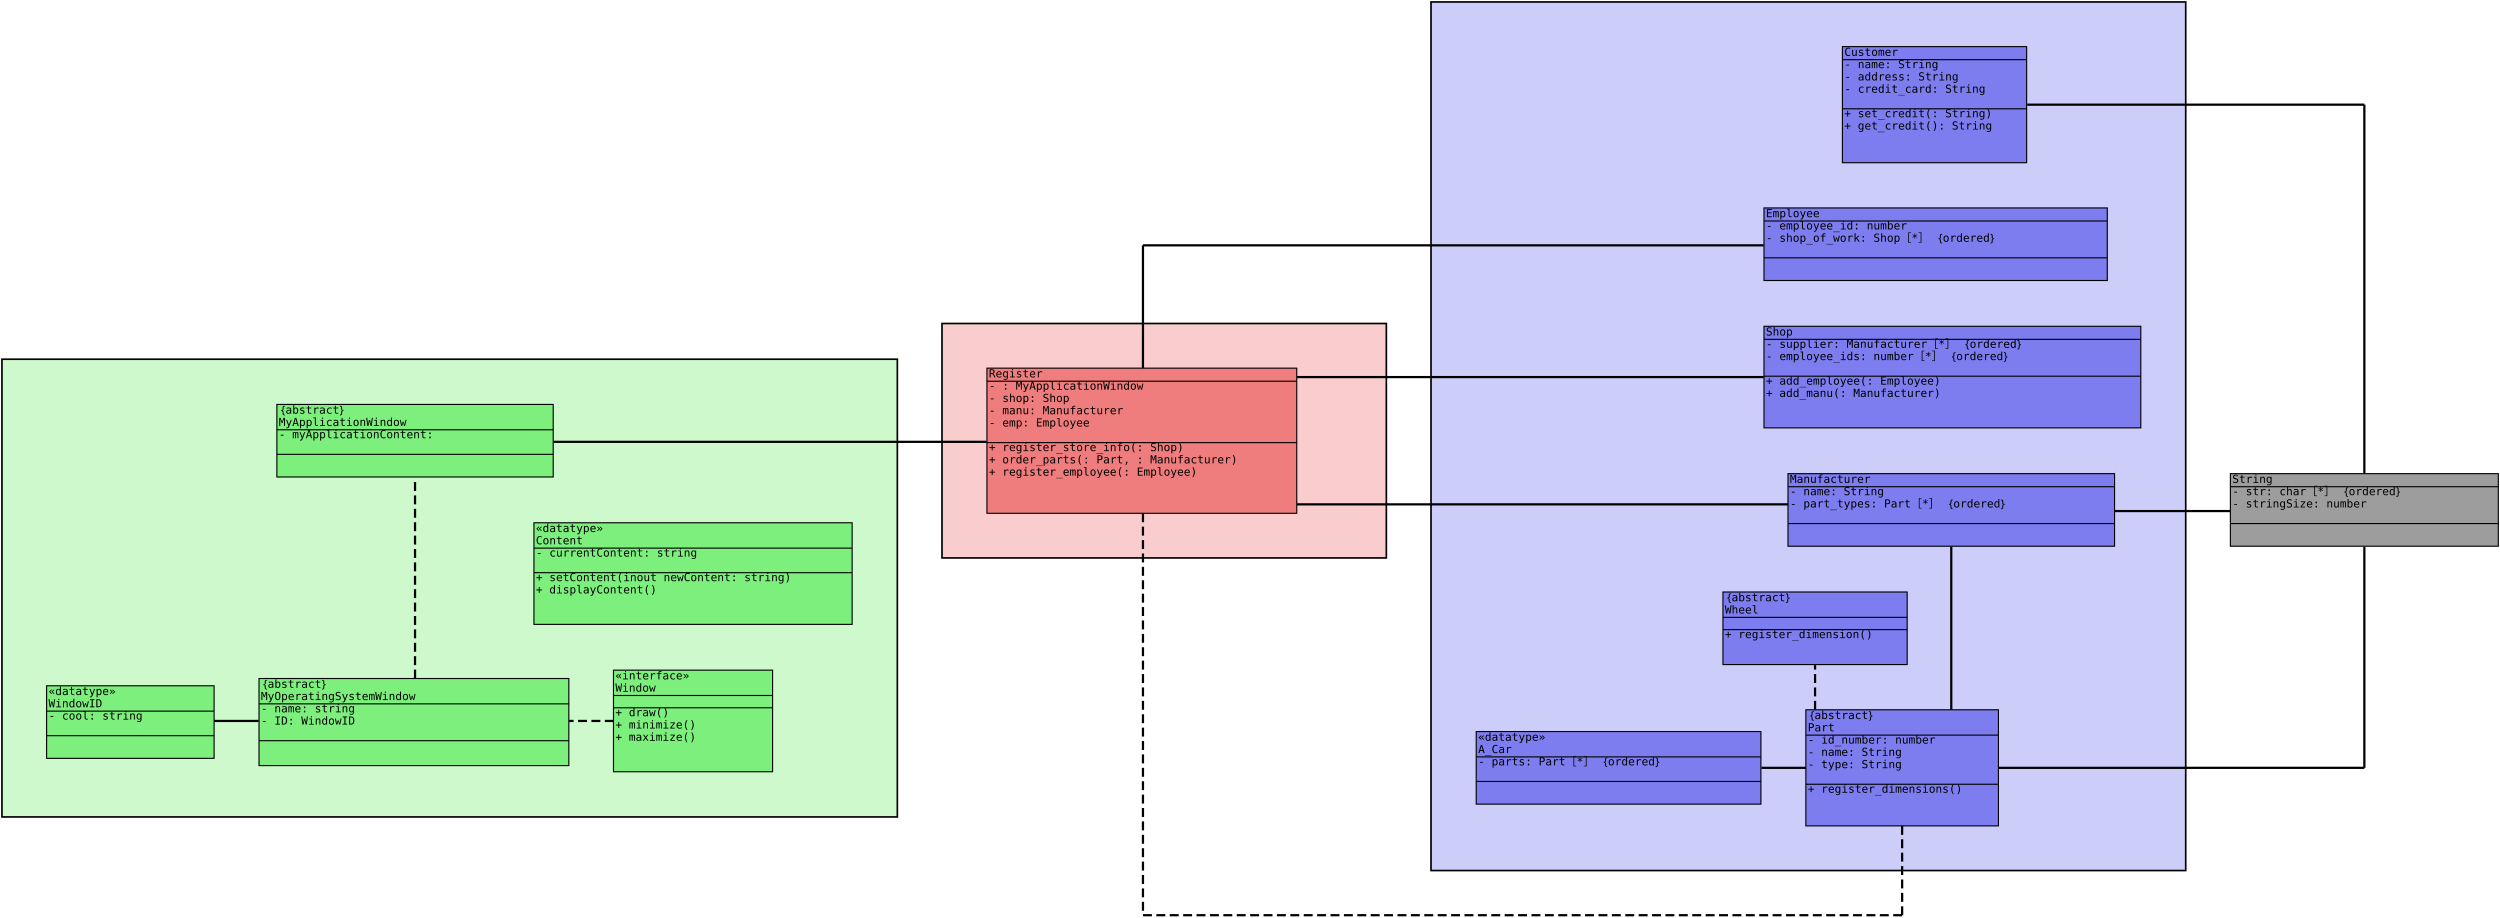
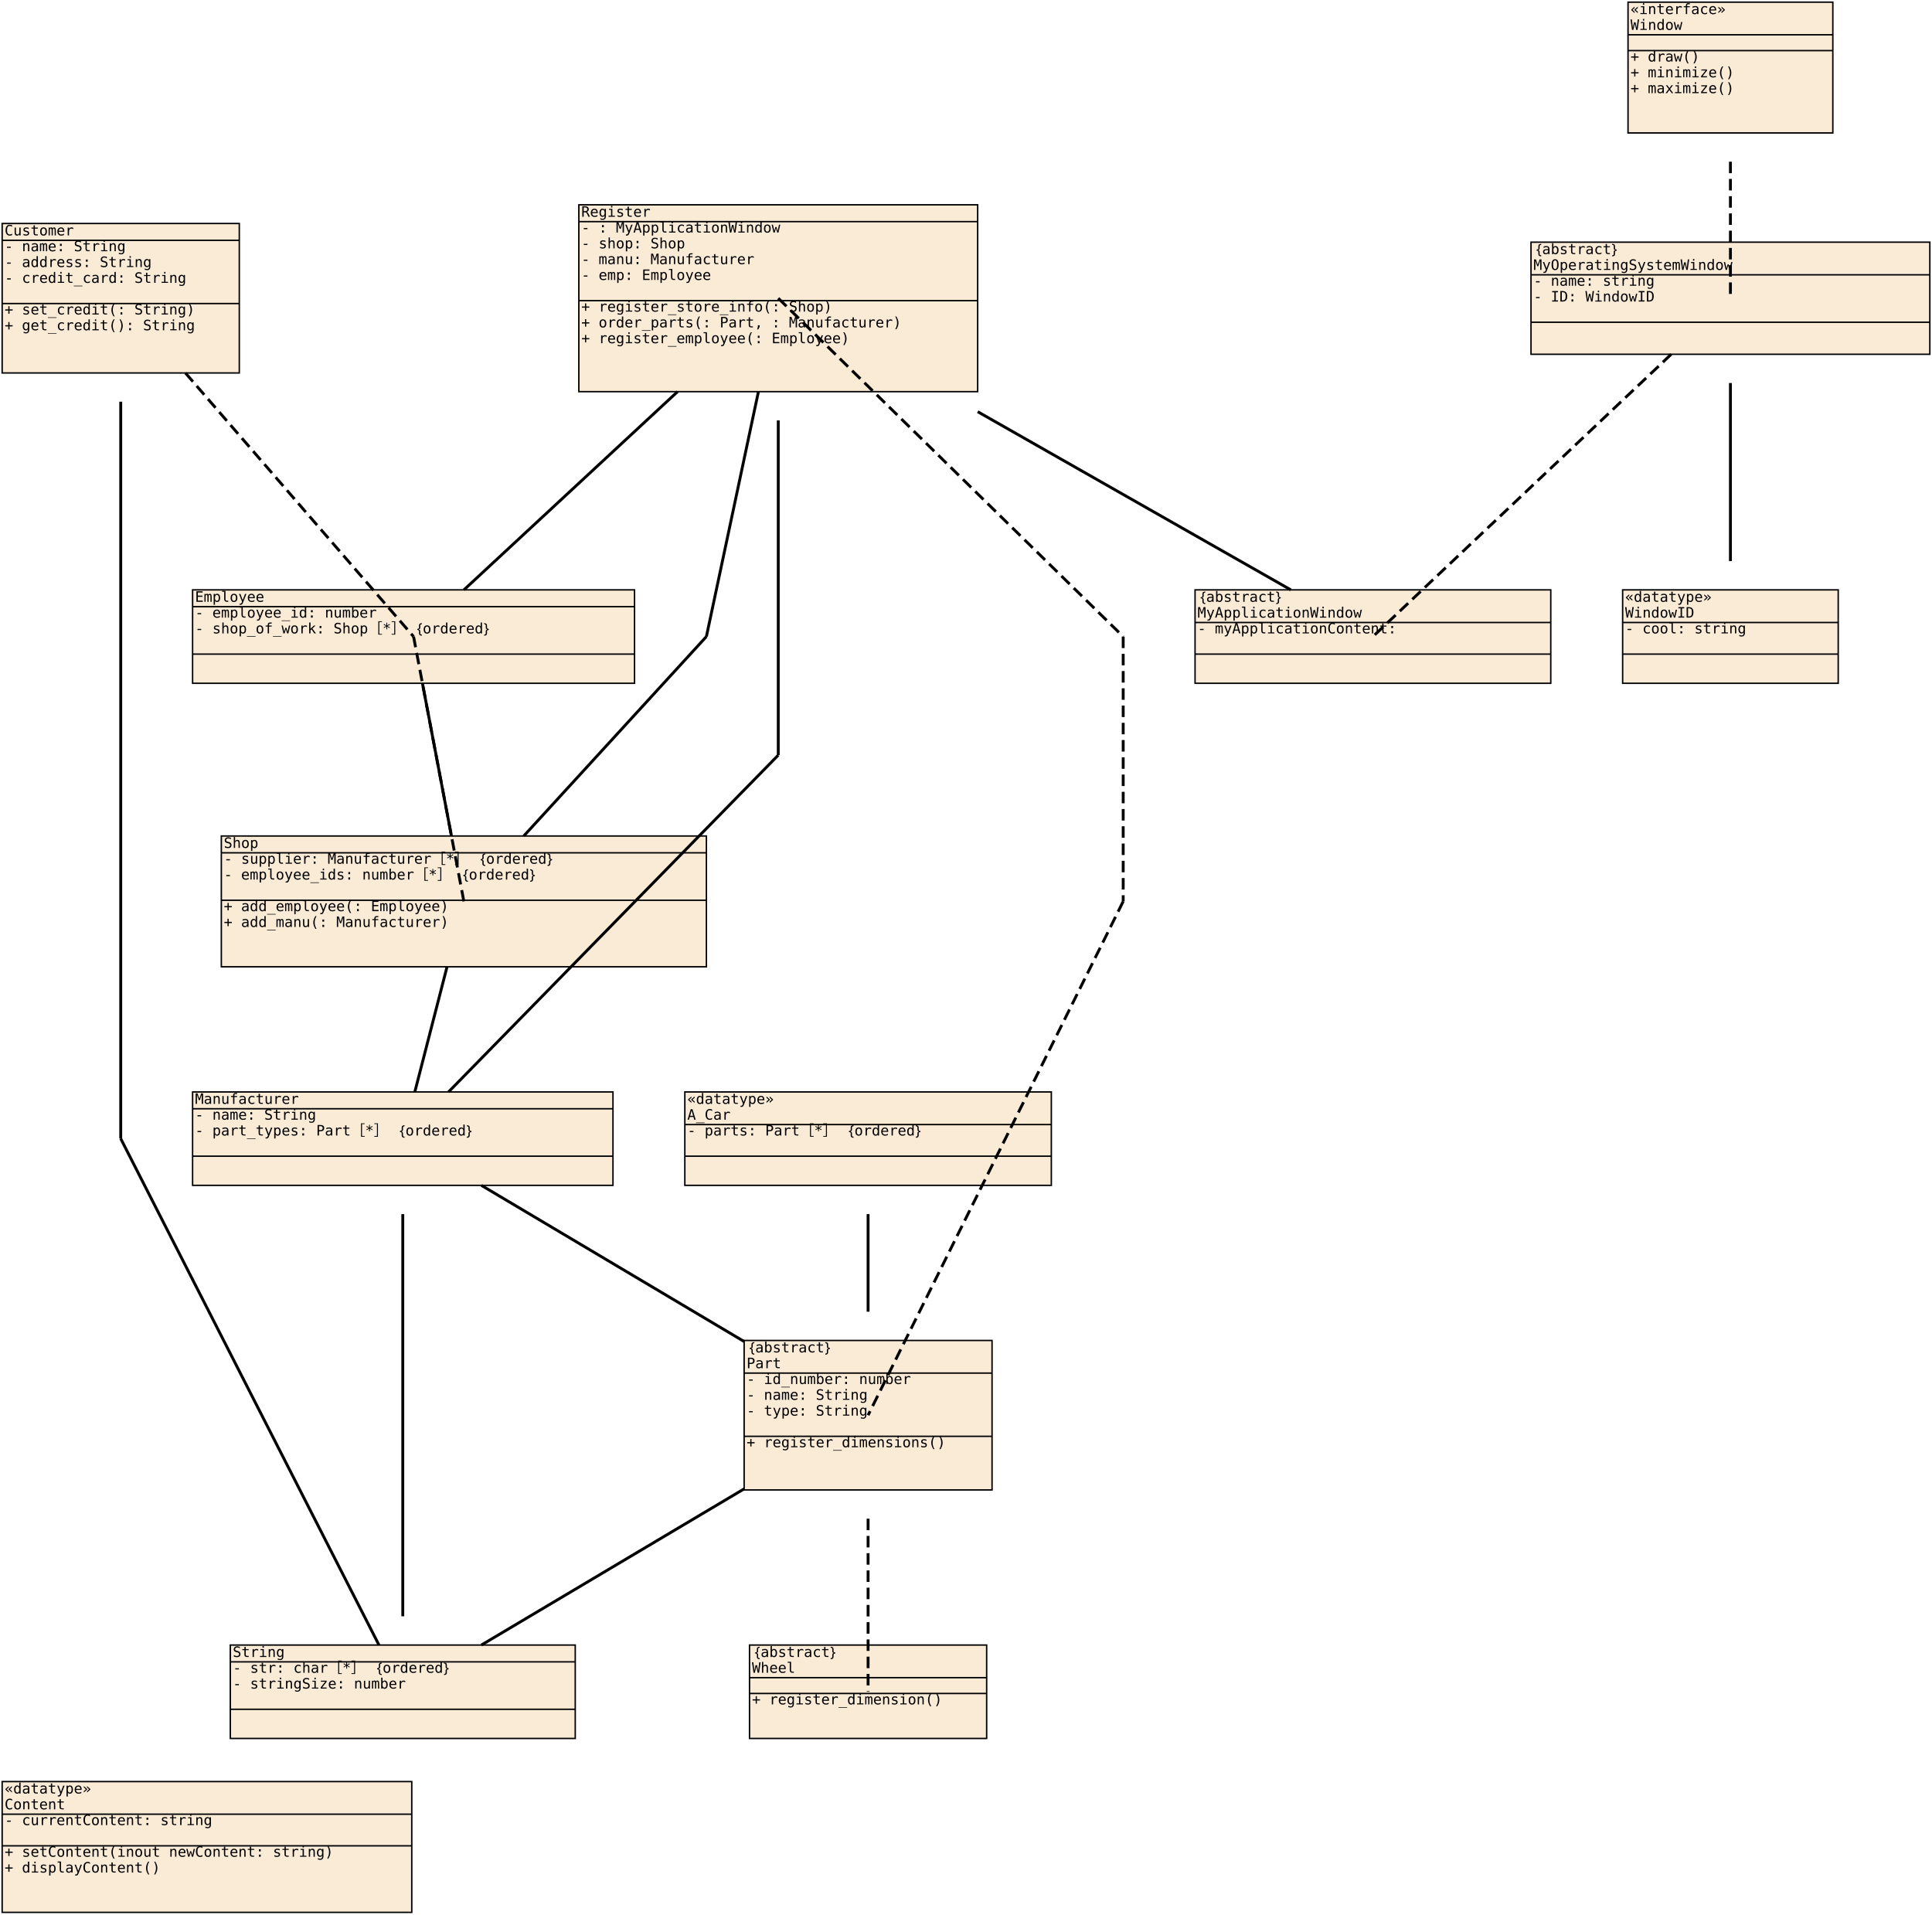
- <svg xmlns="http://www.w3.org/2000/svg" version="1.1" baseProfile="full" style="background: white" viewBox="38.25 38.25 2239.25 821.75">
+ <svg xmlns="http://www.w3.org/2000/svg" version="1.1" baseProfile="full" style="background: white" viewBox="28.5 28.5 1344.25 1332.08">
  <style>.font_style {font: 10px monospace;}</style>
  <rect width="200%" height="200%" fill="white" />
-   <g class="font_style">
-     <text />
-   </g>
-   <g class="font_style">
-     <text>Entity</text>
-     <rect x="1320" y="40" width="676" height="778" fill="#0000E0" fill-opacity="0.196" stroke="#000000" stroke-width="1.5px" />
-   </g>
-   <g class="font_style">
-     <text>Control</text>
-     <rect x="882" y="328" width="398" height="210" fill="#E00000" fill-opacity="0.196" stroke="#000000" stroke-width="1.5px" />
-   </g>
-   <g class="font_style">
-     <text>Boundary</text>
-     <rect x="40" y="360" width="802" height="410" fill="#00E000" fill-opacity="0.196" stroke="#000000" stroke-width="1.5px" />
-   </g>
-   <g>
-     <g>
-       <path fill="none" d=" M1616,726 L1656,726" stroke="#000000" stroke-width="2px" />
-     </g>
-     <g />
-     <g>
-       <path fill="none" d=" M1854,132 L2156,132 M2156,132 L2156,462" stroke="#000000" stroke-width="2px" />
-     </g>
-     <g />
-     <g>
-       <path fill="none" d=" M1786,528 L1786,674" stroke="#000000" stroke-width="2px" />
-     </g>
-     <g>
-       <path fill="none" d=" M1932,496 L2036,496" stroke="#000000" stroke-width="2px" />
-     </g>
-     <g>
-       <path fill="none" d=" M1828,726 L2156,726 M2156,726 L2156,528" stroke="#000000" stroke-width="2px" />
-     </g>
-     <g>
-       <path fill="none" d=" M1664,674 L1664,634" stroke="#000000" stroke-width="2px" stroke-dasharray="8,4" />
-     </g>
-     <g>
-       <path fill="none" d=" M1062,368 L1062,258 M1062,258 L1618,258" stroke="#000000" stroke-width="2px" />
-     </g>
-     <g>
-       <path fill="none" d=" M1200,490 L1640,490" stroke="#000000" stroke-width="2px" />
-     </g>
-     <g>
-       <path fill="none" d=" M1062,498 L1062,858 M1062,858 L1742,858 M1742,858 L1742,778" stroke="#000000" stroke-width="2px" stroke-dasharray="8,4" />
-     </g>
-     <g>
-       <path fill="none" d=" M1200,376 L1618,376" stroke="#000000" stroke-width="2px" />
-     </g>
-     <g>
-       <path fill="none" d=" M922,434 L534,434" stroke="#000000" stroke-width="2px" />
-     </g>
-     <g />
-     <g />
-     <g>
-       <path fill="none" d=" M588,684 L548,684" stroke="#000000" stroke-width="2px" stroke-dasharray="8,4" />
-     </g>
-     <g>
-       <path fill="none" d=" M410,646 L410,466" stroke="#000000" stroke-width="2px" stroke-dasharray="8,4" />
-     </g>
-     <g>
-       <path fill="none" d=" M270,684 L230,684" stroke="#000000" stroke-width="2px" />
-     </g>
-   </g>
-   <g class="font_style" transform="translate(1360.5, 693.5)">
-     <rect fill="#0000E0" fill-opacity="0.392" stroke-width="1px" stroke="#000000" width="255" height="65" />
+   <g class="font_style" transform="translate(505, 788.25)">
+     <rect fill="#FAEBD7" fill-opacity="1" stroke-width="1px" stroke="#000000" width="255" height="65" />
    <text dy="0.83em" dx=".17em" text-anchor="start" fill="#000000" textLength="8.04em" lengthAdjust="spacingAndGlyphs">«datatype»</text>
    <text dy="1.93em" dx=".17em" text-anchor="start" fill="#000000" textLength="3.35em" lengthAdjust="spacingAndGlyphs">A_Car</text>
    <line x1="0" y1="2.27em" x2="255" y2="2.27em" stroke="black" stroke-width="1px" />
    <text dy="3.03em" dx=".17em" text-anchor="start" fill="#000000" textLength="22.78em" lengthAdjust="spacingAndGlyphs">- parts: Part［*］ ｛ordered｝</text>
    <text dy="4.13em" dx=".17em" text-anchor="start" fill="#000000" textLength="0em" lengthAdjust="spacingAndGlyphs" />
    <line x1="0" y1="4.47em" x2="255" y2="4.47em" stroke="black" stroke-width="1px" />
  </g>
-   <g class="font_style" transform="translate(1688.5, 80)">
-     <rect fill="#0000E0" fill-opacity="0.392" stroke-width="1px" stroke="#000000" width="165" height="104" />
+   <g class="font_style" transform="translate(30, 184)">
+     <rect fill="#FAEBD7" fill-opacity="1" stroke-width="1px" stroke="#000000" width="165" height="104" />
    <text dy="0.83em" dx=".17em" text-anchor="start" fill="#000000" textLength="5.36em" lengthAdjust="spacingAndGlyphs">Customer</text>
    <line x1="0" y1="1.17em" x2="165" y2="1.17em" stroke="black" stroke-width="1px" />
    <text dy="1.93em" dx=".17em" text-anchor="start" fill="#000000" textLength="9.38em" lengthAdjust="spacingAndGlyphs">- name: String</text>
    <text dy="3.03em" dx=".17em" text-anchor="start" fill="#000000" textLength="11.39em" lengthAdjust="spacingAndGlyphs">- address: String</text>
    <text dy="4.13em" dx=".17em" text-anchor="start" fill="#000000" textLength="14.07em" lengthAdjust="spacingAndGlyphs">- credit_card: String</text>
    <text dy="5.23em" dx=".17em" text-anchor="start" fill="#000000" textLength="0em" lengthAdjust="spacingAndGlyphs" />
    <line x1="0" y1="5.57em" x2="165" y2="5.57em" stroke="black" stroke-width="1px" />
    <text dy="6.33em" dx=".17em" text-anchor="start" fill="#000000" textLength="14.74em" lengthAdjust="spacingAndGlyphs">+ set_credit(: String)</text>
    <text dy="7.43em" dx=".17em" text-anchor="start" fill="#000000" textLength="14.74em" lengthAdjust="spacingAndGlyphs">+ get_credit(): String</text>
  </g>
-   <g class="font_style" transform="translate(1618.25, 224.5)">
-     <rect fill="#0000E0" fill-opacity="0.392" stroke-width="1px" stroke="#000000" width="307.5" height="65" />
+   <g class="font_style" transform="translate(162.5, 438.9167)">
+     <rect fill="#FAEBD7" fill-opacity="1" stroke-width="1px" stroke="#000000" width="307.5" height="65" />
    <text dy="0.83em" dx=".17em" text-anchor="start" fill="#000000" textLength="5.36em" lengthAdjust="spacingAndGlyphs">Employee</text>
    <line x1="0" y1="1.17em" x2="307.5" y2="1.17em" stroke="black" stroke-width="1px" />
    <text dy="1.93em" dx=".17em" text-anchor="start" fill="#000000" textLength="14.07em" lengthAdjust="spacingAndGlyphs">- employee_id: number</text>
    <text dy="3.03em" dx=".17em" text-anchor="start" fill="#000000" textLength="27.47em" lengthAdjust="spacingAndGlyphs">- shop_of_work: Shop［*］ ｛ordered｝</text>
    <text dy="4.13em" dx=".17em" text-anchor="start" fill="#000000" textLength="0em" lengthAdjust="spacingAndGlyphs" />
    <line x1="0" y1="4.47em" x2="307.5" y2="4.47em" stroke="black" stroke-width="1px" />
  </g>
-   <g class="font_style" transform="translate(1639.75, 462.5)">
-     <rect fill="#0000E0" fill-opacity="0.392" stroke-width="1px" stroke="#000000" width="292.5" height="65" />
+   <g class="font_style" transform="translate(162.5, 788.25)">
+     <rect fill="#FAEBD7" fill-opacity="1" stroke-width="1px" stroke="#000000" width="292.5" height="65" />
    <text dy="0.83em" dx=".17em" text-anchor="start" fill="#000000" textLength="8.04em" lengthAdjust="spacingAndGlyphs">Manufacturer</text>
    <line x1="0" y1="1.17em" x2="292.5" y2="1.17em" stroke="black" stroke-width="1px" />
    <text dy="1.93em" dx=".17em" text-anchor="start" fill="#000000" textLength="9.38em" lengthAdjust="spacingAndGlyphs">- name: String</text>
    <text dy="3.03em" dx=".17em" text-anchor="start" fill="#000000" textLength="26.13em" lengthAdjust="spacingAndGlyphs">- part_types: Part［*］ ｛ordered｝</text>
    <text dy="4.13em" dx=".17em" text-anchor="start" fill="#000000" textLength="0em" lengthAdjust="spacingAndGlyphs" />
    <line x1="0" y1="4.47em" x2="292.5" y2="4.47em" stroke="black" stroke-width="1px" />
  </g>
-   <g class="font_style" transform="translate(1655.75, 674)">
-     <rect fill="#0000E0" fill-opacity="0.392" stroke-width="1px" stroke="#000000" width="172.5" height="104" />
+   <g class="font_style" transform="translate(546.25, 961.1667)">
+     <rect fill="#FAEBD7" fill-opacity="1" stroke-width="1px" stroke="#000000" width="172.5" height="104" />
    <text dy="0.83em" dx=".17em" text-anchor="start" fill="#000000" textLength="9.38em" lengthAdjust="spacingAndGlyphs">｛abstract｝</text>
    <text dy="1.93em" dx=".17em" text-anchor="start" fill="#000000" textLength="2.68em" lengthAdjust="spacingAndGlyphs">Part</text>
    <line x1="0" y1="2.27em" x2="172.5" y2="2.27em" stroke="black" stroke-width="1px" />
    <text dy="3.03em" dx=".17em" text-anchor="start" fill="#000000" textLength="12.73em" lengthAdjust="spacingAndGlyphs">- id_number: number</text>
    <text dy="4.13em" dx=".17em" text-anchor="start" fill="#000000" textLength="9.38em" lengthAdjust="spacingAndGlyphs">- name: String</text>
    <text dy="5.23em" dx=".17em" text-anchor="start" fill="#000000" textLength="9.38em" lengthAdjust="spacingAndGlyphs">- type: String</text>
    <text dy="6.33em" dx=".17em" text-anchor="start" fill="#000000" textLength="0em" lengthAdjust="spacingAndGlyphs" />
    <line x1="0" y1="6.67em" x2="172.5" y2="6.67em" stroke="black" stroke-width="1px" />
    <text dy="7.43em" dx=".17em" text-anchor="start" fill="#000000" textLength="15.41em" lengthAdjust="spacingAndGlyphs">+ register_dimensions()</text>
  </g>
-   <g class="font_style" transform="translate(922.25, 368)">
-     <rect fill="#E00000" fill-opacity="0.392" stroke-width="1px" stroke="#000000" width="277.5" height="130" />
+   <g class="font_style" transform="translate(431.25, 171)">
+     <rect fill="#FAEBD7" fill-opacity="1" stroke-width="1px" stroke="#000000" width="277.5" height="130" />
    <text dy="0.83em" dx=".17em" text-anchor="start" fill="#000000" textLength="5.36em" lengthAdjust="spacingAndGlyphs">Register</text>
    <line x1="0" y1="1.17em" x2="277.5" y2="1.17em" stroke="black" stroke-width="1px" />
    <text dy="1.93em" dx=".17em" text-anchor="start" fill="#000000" textLength="15.41em" lengthAdjust="spacingAndGlyphs">- : MyApplicationWindow</text>
    <text dy="3.03em" dx=".17em" text-anchor="start" fill="#000000" textLength="8.04em" lengthAdjust="spacingAndGlyphs">- shop: Shop</text>
    <text dy="4.13em" dx=".17em" text-anchor="start" fill="#000000" textLength="13.4em" lengthAdjust="spacingAndGlyphs">- manu: Manufacturer</text>
    <text dy="5.23em" dx=".17em" text-anchor="start" fill="#000000" textLength="10.05em" lengthAdjust="spacingAndGlyphs">- emp: Employee</text>
    <text dy="6.33em" dx=".17em" text-anchor="start" fill="#000000" textLength="0em" lengthAdjust="spacingAndGlyphs" />
    <line x1="0" y1="6.67em" x2="277.5" y2="6.67em" stroke="black" stroke-width="1px" />
    <text dy="7.43em" dx=".17em" text-anchor="start" fill="#000000" textLength="19.43em" lengthAdjust="spacingAndGlyphs">+ register_store_info(: Shop)</text>
    <text dy="8.53em" dx=".17em" text-anchor="start" fill="#000000" textLength="24.79em" lengthAdjust="spacingAndGlyphs">+ order_parts(: Part, : Manufacturer)</text>
    <text dy="9.63em" dx=".17em" text-anchor="start" fill="#000000" textLength="20.77em" lengthAdjust="spacingAndGlyphs">+ register_employee(: Employee)</text>
  </g>
-   <g class="font_style" transform="translate(1618.25, 330.5)">
-     <rect fill="#0000E0" fill-opacity="0.392" stroke-width="1px" stroke="#000000" width="337.5" height="91" />
+   <g class="font_style" transform="translate(182.5, 610.1667)">
+     <rect fill="#FAEBD7" fill-opacity="1" stroke-width="1px" stroke="#000000" width="337.5" height="91" />
    <text dy="0.83em" dx=".17em" text-anchor="start" fill="#000000" textLength="2.68em" lengthAdjust="spacingAndGlyphs">Shop</text>
    <line x1="0" y1="1.17em" x2="337.5" y2="1.17em" stroke="black" stroke-width="1px" />
    <text dy="1.93em" dx=".17em" text-anchor="start" fill="#000000" textLength="30.15em" lengthAdjust="spacingAndGlyphs">- supplier: Manufacturer［*］ ｛ordered｝</text>
    <text dy="3.03em" dx=".17em" text-anchor="start" fill="#000000" textLength="28.81em" lengthAdjust="spacingAndGlyphs">- employee_ids: number［*］ ｛ordered｝</text>
    <text dy="4.13em" dx=".17em" text-anchor="start" fill="#000000" textLength="0em" lengthAdjust="spacingAndGlyphs" />
    <line x1="0" y1="4.47em" x2="337.5" y2="4.47em" stroke="black" stroke-width="1px" />
    <text dy="5.23em" dx=".17em" text-anchor="start" fill="#000000" textLength="17.42em" lengthAdjust="spacingAndGlyphs">+ add_employee(: Employee)</text>
    <text dy="6.33em" dx=".17em" text-anchor="start" fill="#000000" textLength="17.42em" lengthAdjust="spacingAndGlyphs">+ add_manu(: Manufacturer)</text>
  </g>
-   <g class="font_style" transform="translate(2036, 462.5)">
-     <rect fill="#828282" fill-opacity="0.784" stroke-width="1px" stroke="#000000" width="240" height="65" />
+   <g class="font_style" transform="translate(188.75, 1173.083)">
+     <rect fill="#FAEBD7" fill-opacity="1" stroke-width="1px" stroke="#000000" width="240" height="65" />
    <text dy="0.83em" dx=".17em" text-anchor="start" fill="#000000" textLength="4.02em" lengthAdjust="spacingAndGlyphs">String</text>
    <line x1="0" y1="1.17em" x2="240" y2="1.17em" stroke="black" stroke-width="1px" />
    <text dy="1.93em" dx=".17em" text-anchor="start" fill="#000000" textLength="21.44em" lengthAdjust="spacingAndGlyphs">- str: char［*］ ｛ordered｝</text>
    <text dy="3.03em" dx=".17em" text-anchor="start" fill="#000000" textLength="13.4em" lengthAdjust="spacingAndGlyphs">- stringSize: number</text>
    <text dy="4.13em" dx=".17em" text-anchor="start" fill="#000000" textLength="0em" lengthAdjust="spacingAndGlyphs" />
    <line x1="0" y1="4.47em" x2="240" y2="4.47em" stroke="black" stroke-width="1px" />
  </g>
-   <g class="font_style" transform="translate(587.75, 638.5)">
-     <rect fill="#00E000" fill-opacity="0.392" stroke-width="1px" stroke="#000000" width="142.5" height="91" />
+   <g class="font_style" transform="translate(1161.25, 30)">
+     <rect fill="#FAEBD7" fill-opacity="1" stroke-width="1px" stroke="#000000" width="142.5" height="91" />
    <text dy="0.83em" dx=".17em" text-anchor="start" fill="#000000" textLength="8.71em" lengthAdjust="spacingAndGlyphs">«interface»</text>
    <text dy="1.93em" dx=".17em" text-anchor="start" fill="#000000" textLength="4.02em" lengthAdjust="spacingAndGlyphs">Window</text>
    <line x1="0" y1="2.27em" x2="142.5" y2="2.27em" stroke="black" stroke-width="1px" />
    <text dy="3.03em" dx=".17em" text-anchor="start" fill="#000000" textLength="0em" lengthAdjust="spacingAndGlyphs" />
    <line x1="0" y1="3.37em" x2="142.5" y2="3.37em" stroke="black" stroke-width="1px" />
    <text dy="4.13em" dx=".17em" text-anchor="start" fill="#000000" textLength="5.36em" lengthAdjust="spacingAndGlyphs">+ draw()</text>
    <text dy="5.23em" dx=".17em" text-anchor="start" fill="#000000" textLength="8.04em" lengthAdjust="spacingAndGlyphs">+ minimize()</text>
    <text dy="6.33em" dx=".17em" text-anchor="start" fill="#000000" textLength="8.04em" lengthAdjust="spacingAndGlyphs">+ maximize()</text>
  </g>
-   <g class="font_style" transform="translate(270.25, 646)">
-     <rect fill="#00E000" fill-opacity="0.392" stroke-width="1px" stroke="#000000" width="277.5" height="78" />
+   <g class="font_style" transform="translate(1093.75, 197)">
+     <rect fill="#FAEBD7" fill-opacity="1" stroke-width="1px" stroke="#000000" width="277.5" height="78" />
    <text dy="0.83em" dx=".17em" text-anchor="start" fill="#000000" textLength="9.38em" lengthAdjust="spacingAndGlyphs">｛abstract｝</text>
    <text dy="1.93em" dx=".17em" text-anchor="start" fill="#000000" textLength="15.41em" lengthAdjust="spacingAndGlyphs">MyOperatingSystemWindow</text>
    <line x1="0" y1="2.27em" x2="277.5" y2="2.27em" stroke="black" stroke-width="1px" />
    <text dy="3.03em" dx=".17em" text-anchor="start" fill="#000000" textLength="9.38em" lengthAdjust="spacingAndGlyphs">- name: string</text>
    <text dy="4.13em" dx=".17em" text-anchor="start" fill="#000000" textLength="9.38em" lengthAdjust="spacingAndGlyphs">- ID: WindowID</text>
    <text dy="5.23em" dx=".17em" text-anchor="start" fill="#000000" textLength="0em" lengthAdjust="spacingAndGlyphs" />
    <line x1="0" y1="5.57em" x2="277.5" y2="5.57em" stroke="black" stroke-width="1px" />
  </g>
-   <g class="font_style" transform="translate(286.25, 400.5)">
-     <rect fill="#00E000" fill-opacity="0.392" stroke-width="1px" stroke="#000000" width="247.5" height="65" />
+   <g class="font_style" transform="translate(860, 438.9167)">
+     <rect fill="#FAEBD7" fill-opacity="1" stroke-width="1px" stroke="#000000" width="247.5" height="65" />
    <text dy="0.83em" dx=".17em" text-anchor="start" fill="#000000" textLength="9.38em" lengthAdjust="spacingAndGlyphs">｛abstract｝</text>
    <text dy="1.93em" dx=".17em" text-anchor="start" fill="#000000" textLength="12.73em" lengthAdjust="spacingAndGlyphs">MyApplicationWindow</text>
    <line x1="0" y1="2.27em" x2="247.5" y2="2.27em" stroke="black" stroke-width="1px" />
    <text dy="3.03em" dx=".17em" text-anchor="start" fill="#000000" textLength="16.08em" lengthAdjust="spacingAndGlyphs">- myApplicationContent: </text>
    <text dy="4.13em" dx=".17em" text-anchor="start" fill="#000000" textLength="0em" lengthAdjust="spacingAndGlyphs" />
    <line x1="0" y1="4.47em" x2="247.5" y2="4.47em" stroke="black" stroke-width="1px" />
  </g>
-   <g class="font_style" transform="translate(80, 652.5)">
-     <rect fill="#00E000" fill-opacity="0.392" stroke-width="1px" stroke="#000000" width="150" height="65" />
+   <g class="font_style" transform="translate(1157.5, 438.9167)">
+     <rect fill="#FAEBD7" fill-opacity="1" stroke-width="1px" stroke="#000000" width="150" height="65" />
    <text dy="0.83em" dx=".17em" text-anchor="start" fill="#000000" textLength="8.04em" lengthAdjust="spacingAndGlyphs">«datatype»</text>
    <text dy="1.93em" dx=".17em" text-anchor="start" fill="#000000" textLength="5.36em" lengthAdjust="spacingAndGlyphs">WindowID</text>
    <line x1="0" y1="2.27em" x2="150" y2="2.27em" stroke="black" stroke-width="1px" />
    <text dy="3.03em" dx=".17em" text-anchor="start" fill="#000000" textLength="9.38em" lengthAdjust="spacingAndGlyphs">- cool: string</text>
    <text dy="4.13em" dx=".17em" text-anchor="start" fill="#000000" textLength="0em" lengthAdjust="spacingAndGlyphs" />
    <line x1="0" y1="4.47em" x2="150" y2="4.47em" stroke="black" stroke-width="1px" />
  </g>
-   <g class="font_style" transform="translate(516.5, 506.5)">
-     <rect fill="#00E000" fill-opacity="0.392" stroke-width="1px" stroke="#000000" width="285" height="91" />
+   <g class="font_style" transform="translate(30, 1268.083)">
+     <rect fill="#FAEBD7" fill-opacity="1" stroke-width="1px" stroke="#000000" width="285" height="91" />
    <text dy="0.83em" dx=".17em" text-anchor="start" fill="#000000" textLength="8.04em" lengthAdjust="spacingAndGlyphs">«datatype»</text>
    <text dy="1.93em" dx=".17em" text-anchor="start" fill="#000000" textLength="4.69em" lengthAdjust="spacingAndGlyphs">Content</text>
    <line x1="0" y1="2.27em" x2="285" y2="2.27em" stroke="black" stroke-width="1px" />
    <text dy="3.03em" dx=".17em" text-anchor="start" fill="#000000" textLength="16.08em" lengthAdjust="spacingAndGlyphs">- currentContent: string</text>
    <text dy="4.13em" dx=".17em" text-anchor="start" fill="#000000" textLength="0em" lengthAdjust="spacingAndGlyphs" />
    <line x1="0" y1="4.47em" x2="285" y2="4.47em" stroke="black" stroke-width="1px" />
    <text dy="5.23em" dx=".17em" text-anchor="start" fill="#000000" textLength="25.46em" lengthAdjust="spacingAndGlyphs">+ setContent(inout newContent: string)</text>
    <text dy="6.33em" dx=".17em" text-anchor="start" fill="#000000" textLength="12.06em" lengthAdjust="spacingAndGlyphs">+ displayContent()</text>
  </g>
-   <g class="font_style" transform="translate(1581.5, 568.5)">
-     <rect fill="#0000E0" fill-opacity="0.392" stroke-width="1px" stroke="#000000" width="165" height="65" />
+   <g class="font_style" transform="translate(550, 1173.083)">
+     <rect fill="#FAEBD7" fill-opacity="1" stroke-width="1px" stroke="#000000" width="165" height="65" />
    <text dy="0.83em" dx=".17em" text-anchor="start" fill="#000000" textLength="9.38em" lengthAdjust="spacingAndGlyphs">｛abstract｝</text>
    <text dy="1.93em" dx=".17em" text-anchor="start" fill="#000000" textLength="3.35em" lengthAdjust="spacingAndGlyphs">Wheel</text>
    <line x1="0" y1="2.27em" x2="165" y2="2.27em" stroke="black" stroke-width="1px" />
    <text dy="3.03em" dx=".17em" text-anchor="start" fill="#000000" textLength="0em" lengthAdjust="spacingAndGlyphs" />
    <line x1="0" y1="3.37em" x2="165" y2="3.37em" stroke="black" stroke-width="1px" />
    <text dy="4.13em" dx=".17em" text-anchor="start" fill="#000000" textLength="14.74em" lengthAdjust="spacingAndGlyphs">+ register_dimension()</text>
  </g>
+   <g>
+     <g>
+       <text text-anchor="middle" dominant-baseline="middle" font-family="Arial" font-size="10" fill="#000000">1</text>
+       <polygon points="632.5,853.25,624.5,873.25,640.5,873.25," />
+       <polygon points="632.5,961.167,624.5,941.167,640.5,941.167," />
+       <path fill="none" d=" M632.5,873.25 L632.5,941.167" stroke="#000000" stroke-width="2px" />
+     </g>
+     <g>
+       <text text-anchor="middle" dominant-baseline="middle" font-family="Arial" font-size="10" fill="#000000">2</text>
+       <polygon points="157.505,288,176.643,297.887,164.545,308.358," />
+       <path fill="none" d=" M157.505,288 L316.25,471.417" stroke="#000000" stroke-width="2px" stroke-dasharray="8,4" />
+     </g>
+     <g>
+       <text text-anchor="middle" dominant-baseline="middle" font-family="Arial" font-size="10" fill="#000000">3</text>
+       <polygon points="112.5,288,104.5,308,120.5,308," />
+       <polygon points="292.176,1173.08,275.964,1158.9,290.217,1151.63," />
+       <path fill="none" d=" M112.5,308 L112.5,471.417 M112.5,471.417 L112.5,820.75 M112.5,820.75 L292.176,1173.08" stroke="#000000" stroke-width="2px" />
+     </g>
+     <g>
+       <text text-anchor="middle" dominant-baseline="middle" font-family="Arial" font-size="10" fill="#000000">4</text>
+       <polygon points="322.424,503.917,334.016,522.072,318.297,525.058," />
+       <polygon points="342.607,610.167,331.015,592.011,346.734,589.025," />
+       <path fill="none" d=" M322.424,503.917 L342.607,610.167" stroke="#000000" stroke-width="2px" />
+     </g>
+     <g>
+       <text text-anchor="middle" dominant-baseline="middle" font-family="Arial" font-size="10" fill="#000000">5</text>
+       <polygon points="363.433,853.25,384.713,856.591,376.538,870.345," />
+       <polygon points="546.25,961.905,524.97,958.564,533.145,944.81," />
+       <path fill="none" d=" M363.433,853.25 L546.25,961.905" stroke="#000000" stroke-width="2px" />
+     </g>
+     <g>
+       <text text-anchor="middle" dominant-baseline="middle" font-family="Arial" font-size="10" fill="#000000">6</text>
+       <polygon points="308.75,853.25,300.75,873.25,316.75,873.25," />
+       <polygon points="308.75,1173.08,300.75,1153.08,316.75,1153.08," />
+       <path fill="none" d=" M308.75,873.25 L308.75,1153.08" stroke="#000000" stroke-width="2px" />
+     </g>
+     <g>
+       <text text-anchor="middle" dominant-baseline="middle" font-family="Arial" font-size="10" fill="#000000">7</text>
+       <polygon points="546.25,1064.43,533.145,1081.52,524.97,1067.77," />
+       <polygon points="363.433,1173.08,376.538,1155.99,384.713,1169.74," />
+       <path fill="none" d=" M546.25,1064.43 L363.433,1173.08" stroke="#000000" stroke-width="2px" />
+     </g>
+     <g>
+       <text text-anchor="middle" dominant-baseline="middle" font-family="Arial" font-size="10" fill="#000000">8</text>
+       <polygon points="632.5,1065.17,624.5,1085.17,640.5,1085.17," />
+       <path fill="none" d=" M632.5,1085.17 L632.5,1205.58" stroke="#000000" stroke-width="2px" stroke-dasharray="8,4" />
+     </g>
+     <g>
+       <text text-anchor="middle" dominant-baseline="middle" font-family="Arial" font-size="10" fill="#000000">9</text>
+       <polygon points="499.938,301,490.717,320.467,479.835,308.738," />
+       <polygon points="351.281,438.917,360.502,419.449,371.384,431.179," />
+       <path fill="none" d=" M499.938,301 L351.281,438.917" stroke="#000000" stroke-width="2px" />
+     </g>
+     <g>
+       <text text-anchor="middle" dominant-baseline="middle" font-family="Arial" font-size="10" fill="#000000">10</text>
+       <polygon points="570,301,562,321,578,321," />
+       <polygon points="340.57,788.25,348.845,768.362,360.278,779.556," />
+       <path fill="none" d=" M570,321 L570,471.417 M570,471.417 L570,553.917 M570,553.917 L340.57,788.25" stroke="#000000" stroke-width="2px" />
+     </g>
+     <g>
+       <text text-anchor="middle" dominant-baseline="middle" font-family="Arial" font-size="10" fill="#000000">11</text>
+       <path fill="none" d=" M570,236 L810,471.417 M810,471.417 L810,655.667 M810,655.667 L632.5,1013.17" stroke="#000000" stroke-width="2px" stroke-dasharray="8,4" />
+     </g>
+     <g>
+       <text text-anchor="middle" dominant-baseline="middle" font-family="Arial" font-size="10" fill="#000000">12</text>
+       <polygon points="556.195,301,559.865,322.226,544.214,318.902," />
+       <polygon points="392.922,610.167,400.531,590.015,412.33,600.821," />
+       <path fill="none" d=" M556.195,301 L520,471.417 M520,471.417 L392.922,610.167" stroke="#000000" stroke-width="2px" />
+     </g>
+     <g>
+       <text text-anchor="middle" dominant-baseline="middle" font-family="Arial" font-size="10" fill="#000000">13</text>
+       <polygon points="708.75,314.946,730.089,317.884,722.177,331.79," />
+       <polygon points="926.631,438.917,905.291,435.979,913.204,422.073," />
+       <path fill="none" d=" M708.75,314.946 L926.631,438.917" stroke="#000000" stroke-width="2px" />
+     </g>
+     <g>
+       <text text-anchor="middle" dominant-baseline="middle" font-family="Arial" font-size="10" fill="#000000">14</text>
+       <path fill="none" d=" M351.25,655.667 L316.25,471.417" stroke="#000000" stroke-width="2px" stroke-dasharray="8,4" />
+     </g>
+     <g>
+       <text text-anchor="middle" dominant-baseline="middle" font-family="Arial" font-size="10" fill="#000000">15</text>
+       <polygon points="339.536,701.167,342.297,722.53,326.803,718.541," />
+       <polygon points="317.117,788.25,314.356,766.887,329.851,770.876," />
+       <path fill="none" d=" M339.536,701.167 L317.117,788.25" stroke="#000000" stroke-width="2px" />
+     </g>
+     <g>
+       <text text-anchor="middle" dominant-baseline="middle" font-family="Arial" font-size="10" fill="#000000">16</text>
+       <polygon points="1232.5,121,1224.5,141,1240.5,141," />
+       <path fill="none" d=" M1232.5,141 L1232.5,236" stroke="#000000" stroke-width="2px" stroke-dasharray="8,4" />
+     </g>
+     <g>
+       <text text-anchor="middle" dominant-baseline="middle" font-family="Arial" font-size="10" fill="#000000">17</text>
+       <polygon points="1191.29,275,1182.26,294.558,1171.27,282.937," />
+       <path fill="none" d=" M1191.29,275 L983.75,471.417" stroke="#000000" stroke-width="2px" stroke-dasharray="8,4" />
+     </g>
+     <g>
+       <text text-anchor="middle" dominant-baseline="middle" font-family="Arial" font-size="10" fill="#000000">18</text>
+       <polygon points="1232.5,275,1224.5,295,1240.5,295," />
+       <polygon points="1232.5,438.917,1224.5,418.917,1240.5,418.917," />
+       <path fill="none" d=" M1232.5,295 L1232.5,418.917" stroke="#000000" stroke-width="2px" />
+     </g>
+   </g>
</svg>
